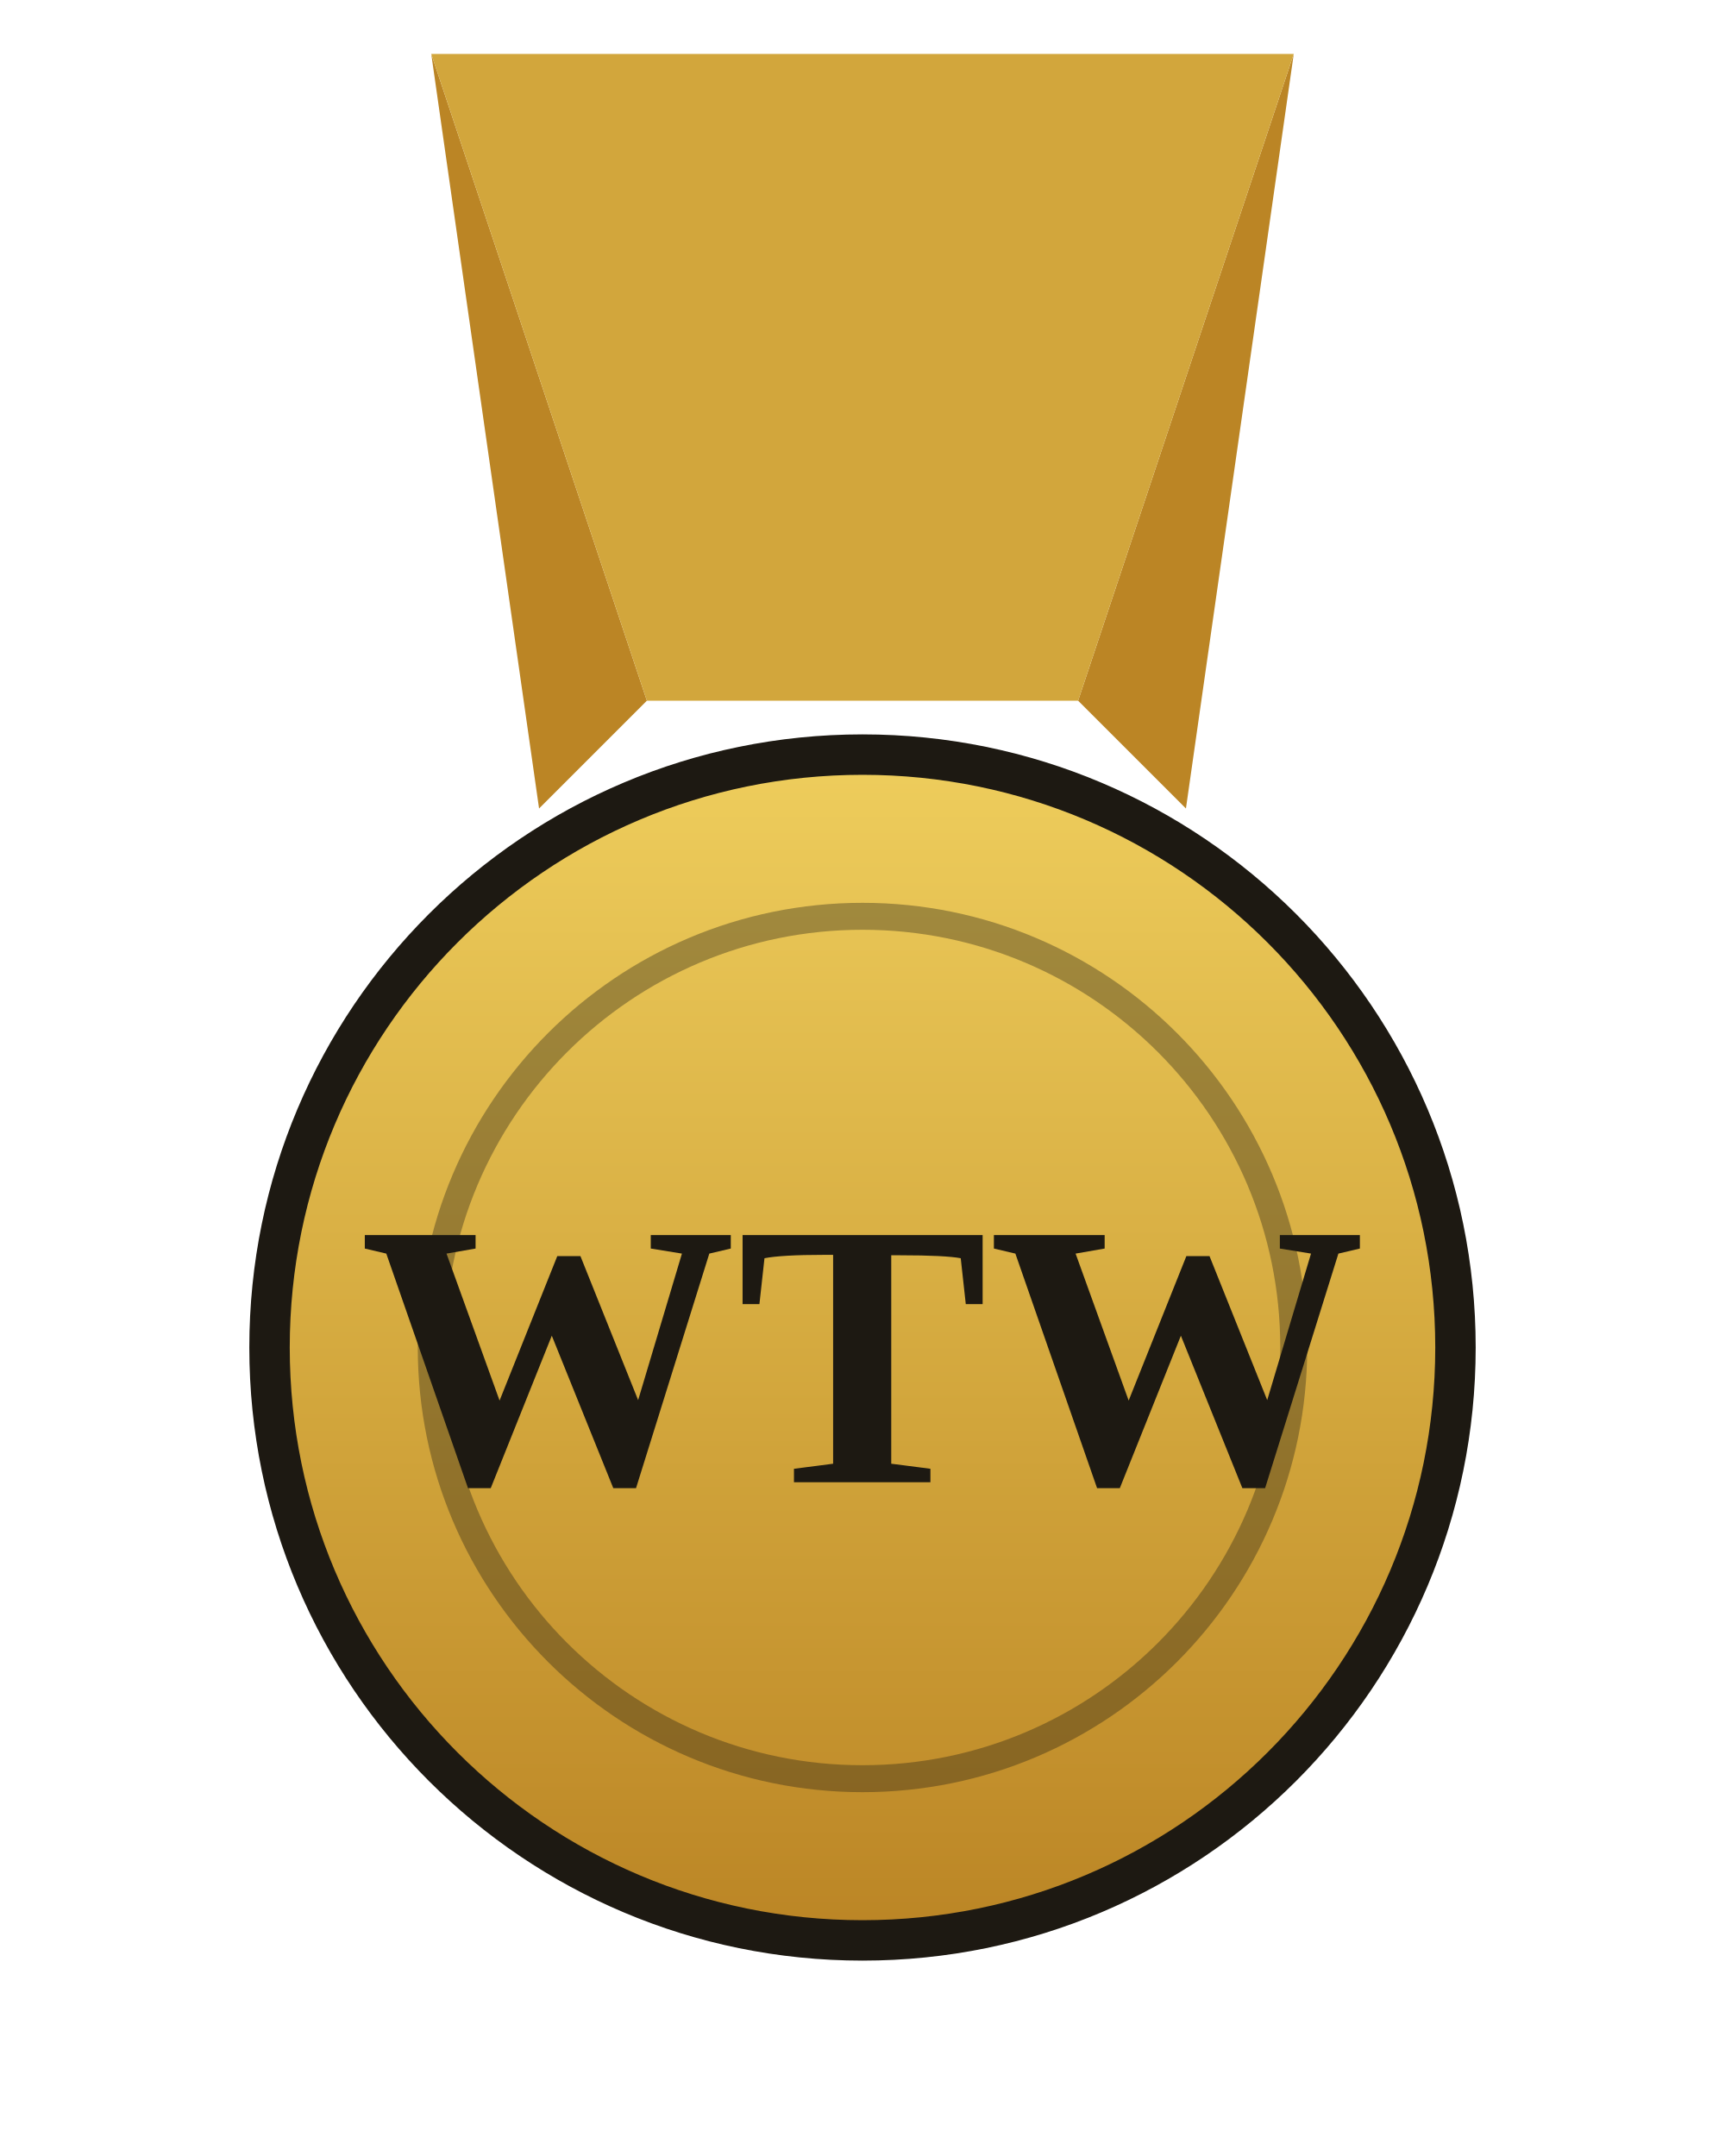
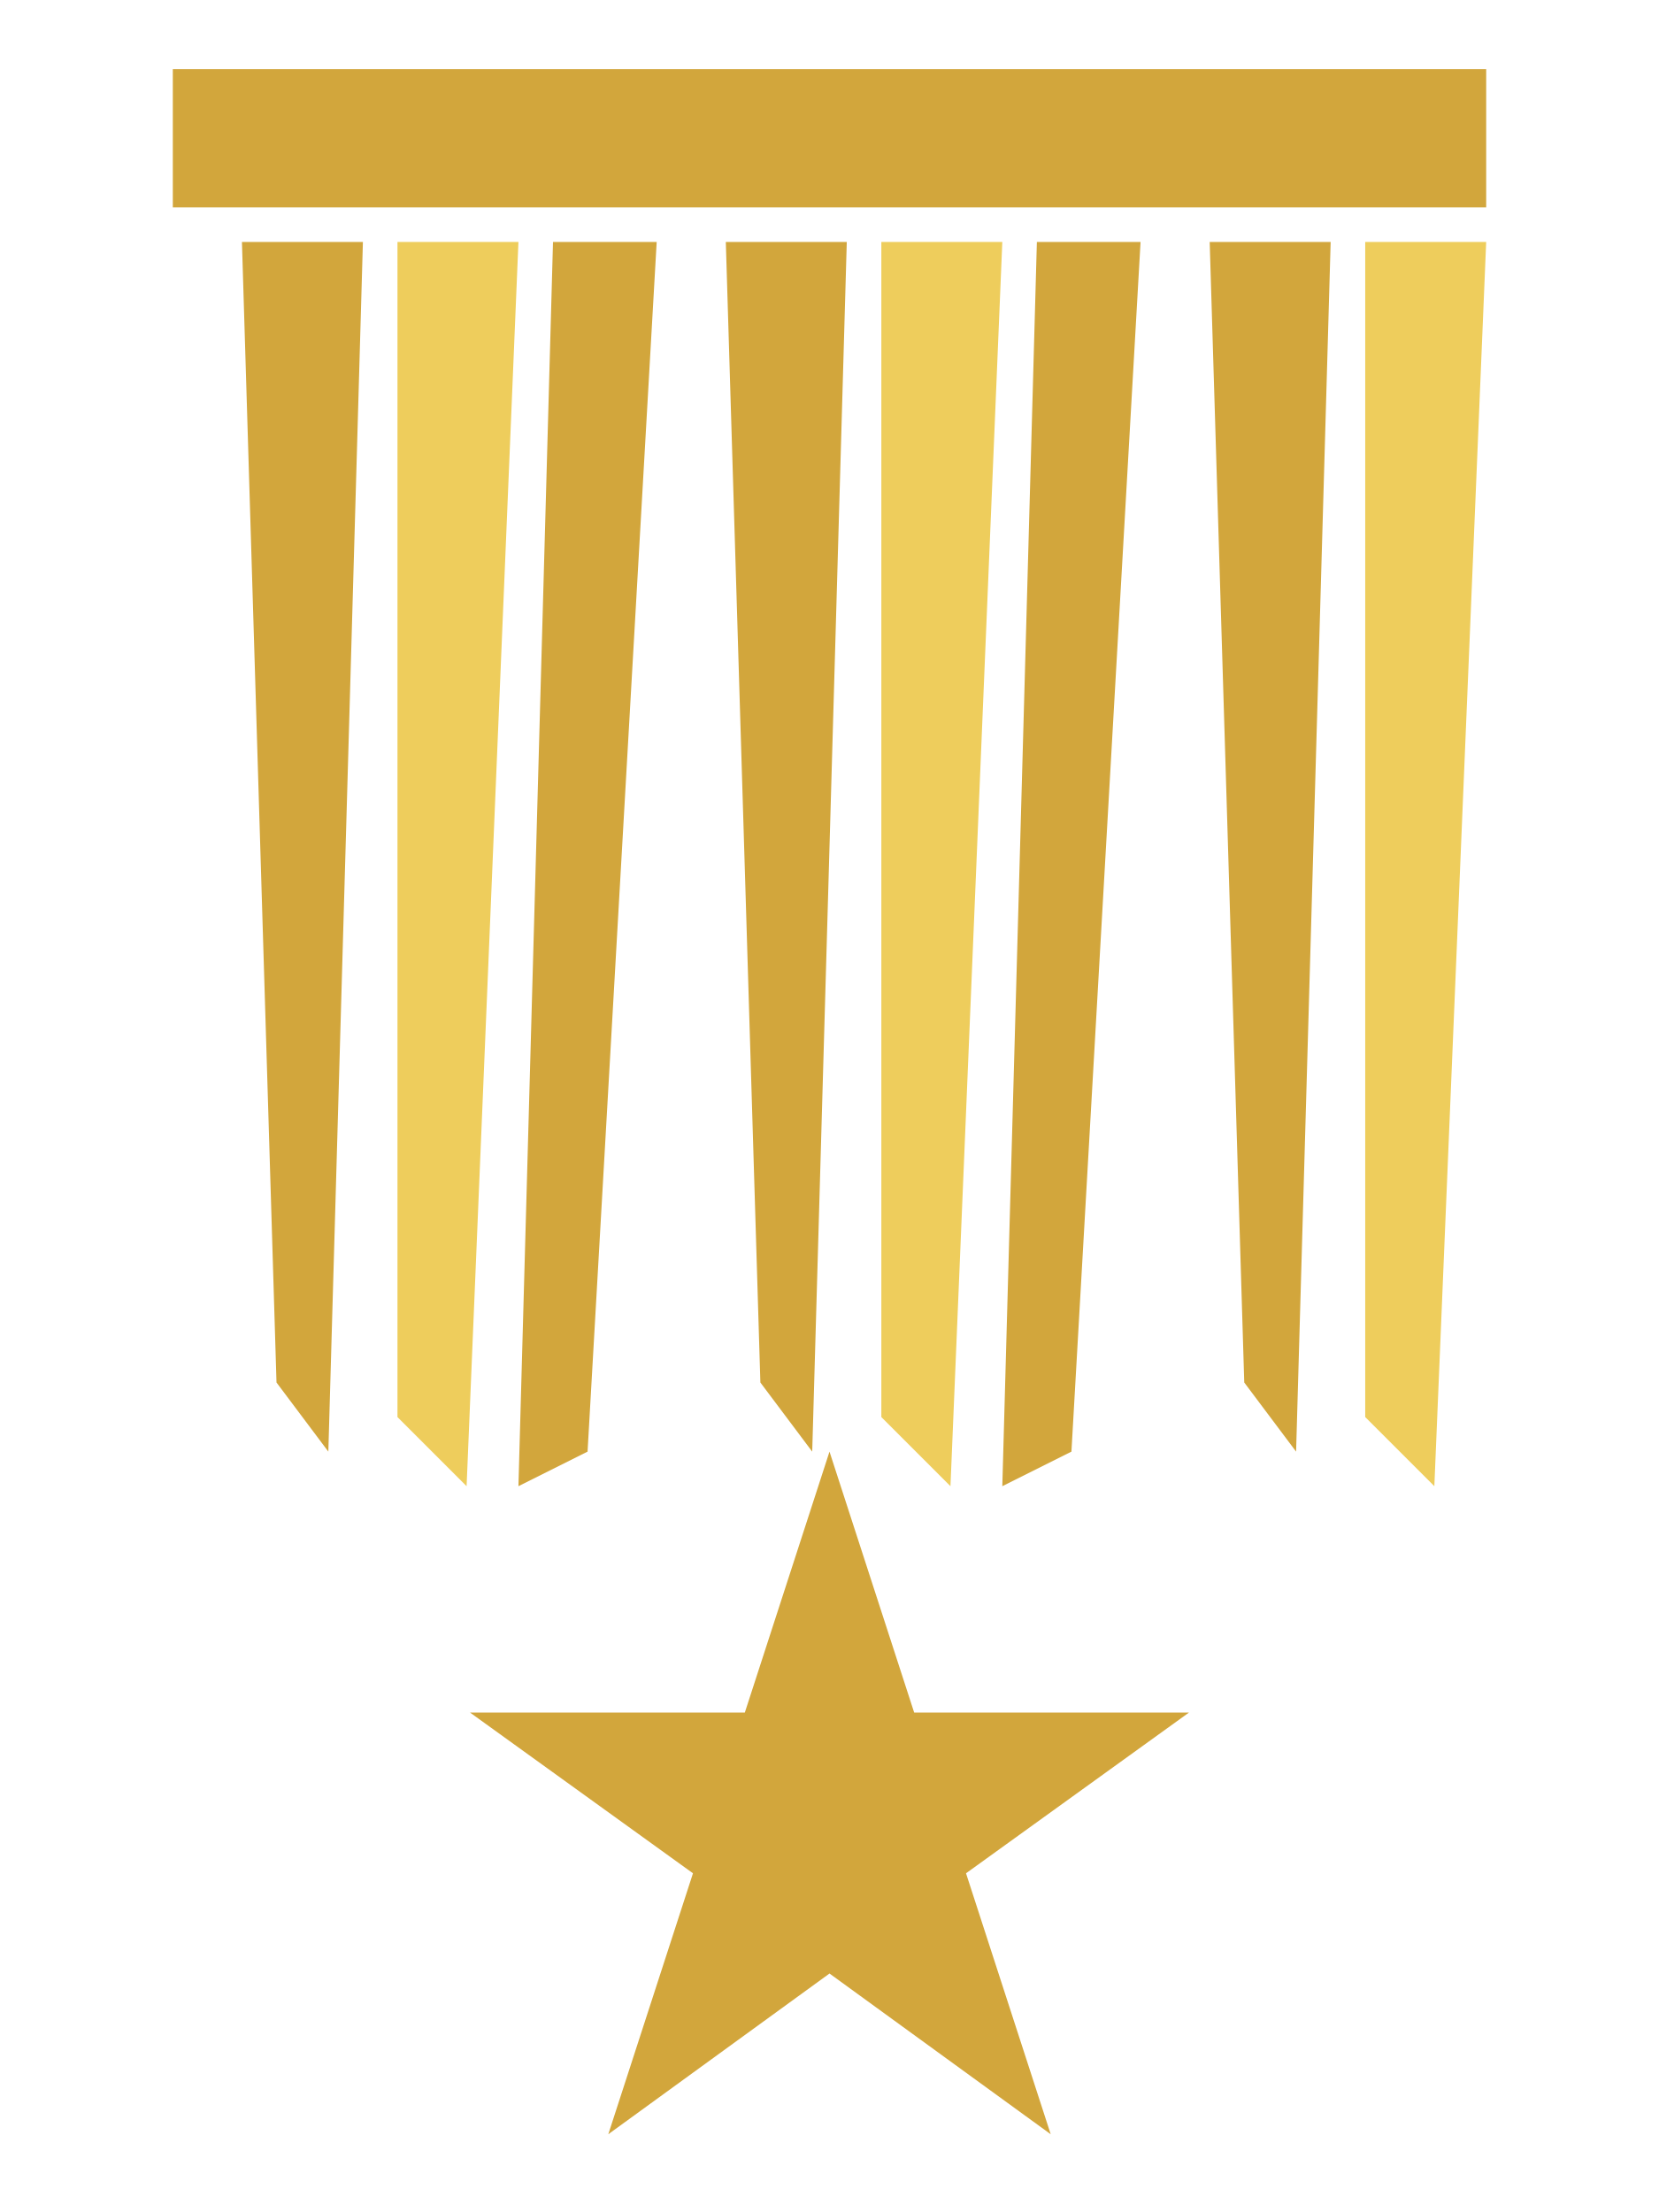
- <svg xmlns="http://www.w3.org/2000/svg" viewBox="0 0 64 80" role="img" aria-label="Worth Their Weight gold medal">
-   <defs>
-     <linearGradient id="wtw-gold" x1="0" y1="0" x2="0" y2="1">
-       <stop offset="0%" stop-color="#EECD5C" />
-       <stop offset="55%" stop-color="#D2A63C" />
-       <stop offset="100%" stop-color="#BB8525" />
-     </linearGradient>
-   </defs>
-   <path d="M16 2 L24 26 L20 30 Z" fill="#BB8525" />
-   <path d="M48 2 L40 26 L44 30 Z" fill="#BB8525" />
-   <path d="M16 2 L48 2 L40 26 L24 26 Z" fill="#D2A63C" />
-   <circle cx="32" cy="50" r="22" fill="url(#wtw-gold)" stroke="#1D1912" stroke-width="1.5" />
-   <circle cx="32" cy="50" r="16" fill="none" stroke="#1D1912" stroke-width="1" opacity="0.35" />
-   <text x="32" y="55" text-anchor="middle" font-family="Source Sans 3, system-ui, sans-serif" font-weight="900" font-size="14" fill="#1D1912">WTW</text>
+ <svg xmlns="http://www.w3.org/2000/svg" viewBox="0 0 96 128" role="img" aria-label="Worth Their Weight medal">
+   <rect x="10" y="4" width="76" height="8" fill="#D2A63C" />
+   <g>
+     <polygon points="14,14 21,14 19,84 16,80" fill="#D2A63C" />
+     <polygon points="23,14 30,14 27,86 23,82" fill="#EECD5C" />
+     <polygon points="32,14 38,14 34,84 30,86" fill="#D2A63C" />
+     <polygon points="42,14 49,14 47,84 44,80" fill="#D2A63C" />
+     <polygon points="51,14 58,14 55,86 51,82" fill="#EECD5C" />
+     <polygon points="60,14 66,14 62,84 58,86" fill="#D2A63C" />
+     <polygon points="70,14 77,14 75,84 72,80" fill="#D2A63C" />
+     <polygon points="79,14 86,14 83,86 79,82" fill="#EECD5C" />
+   </g>
+   <polygon points="48,92 52.9,107.1 68.8,107.1 55.9,116.4 60.8,131.5 48,122.2 35.2,131.5 40.1,116.4 27.2,107.1 43.1,107.1" transform="translate(0,-8)" fill="#D2A63C" />
</svg>
